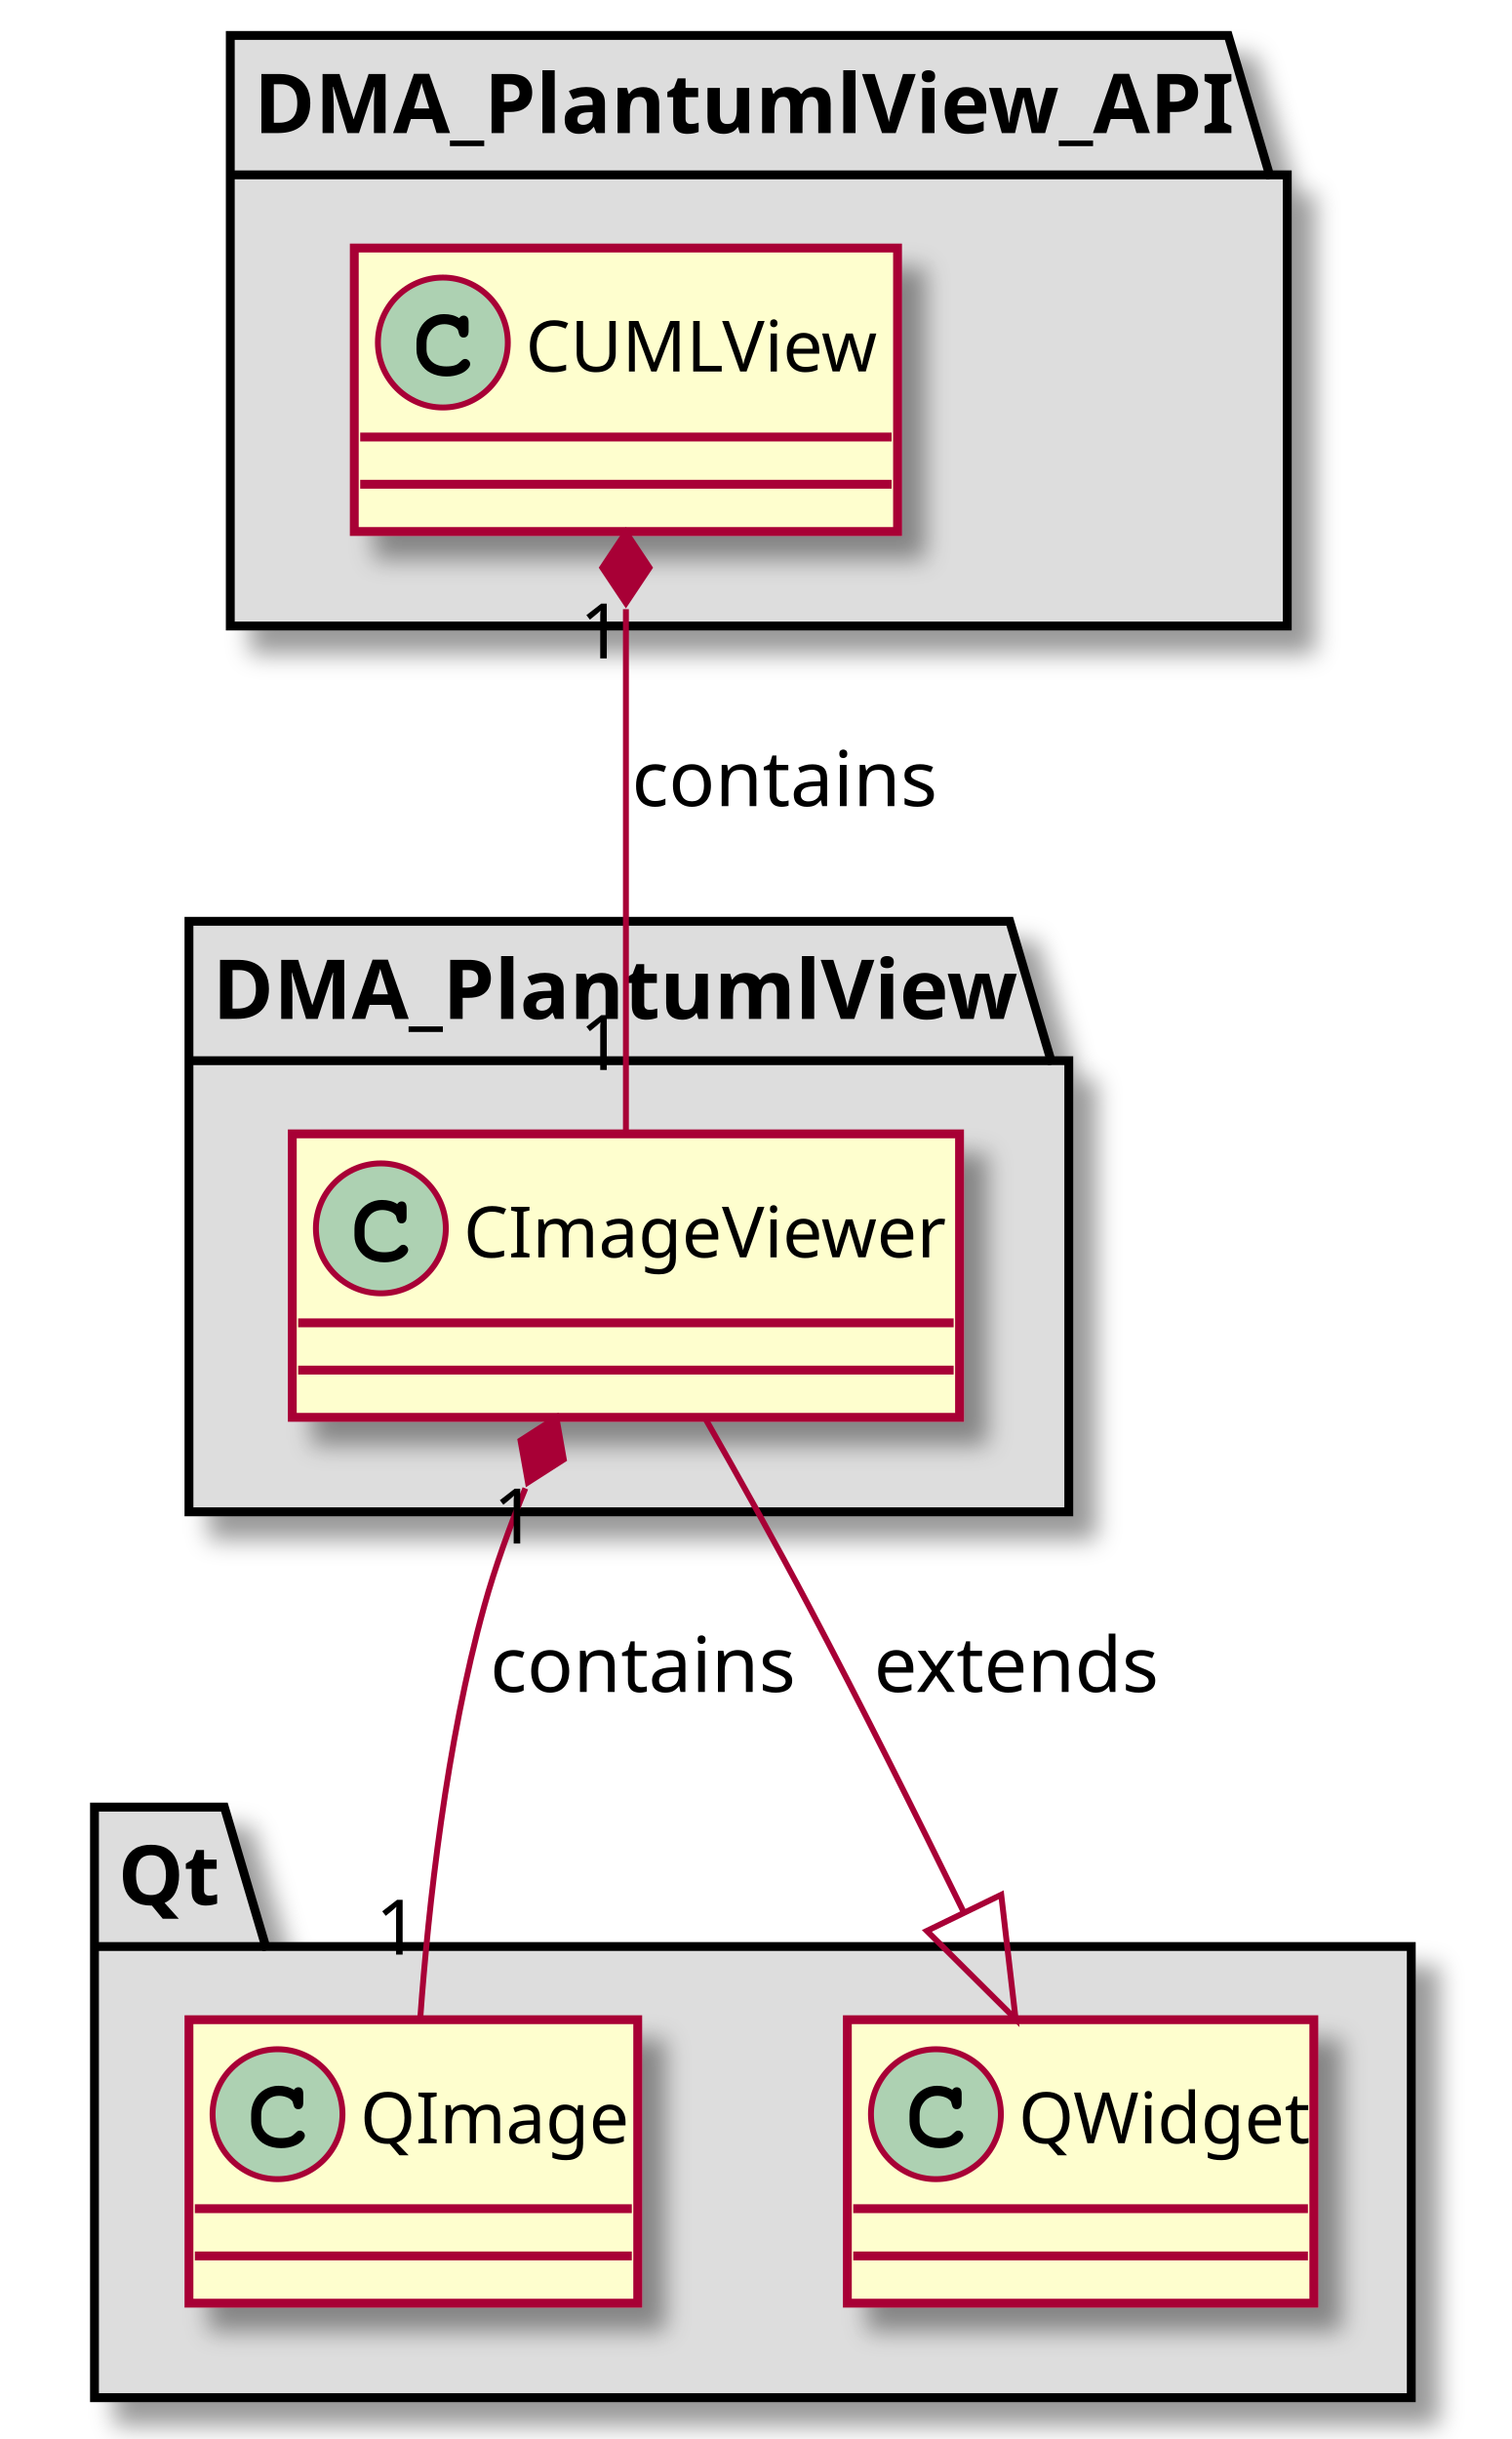
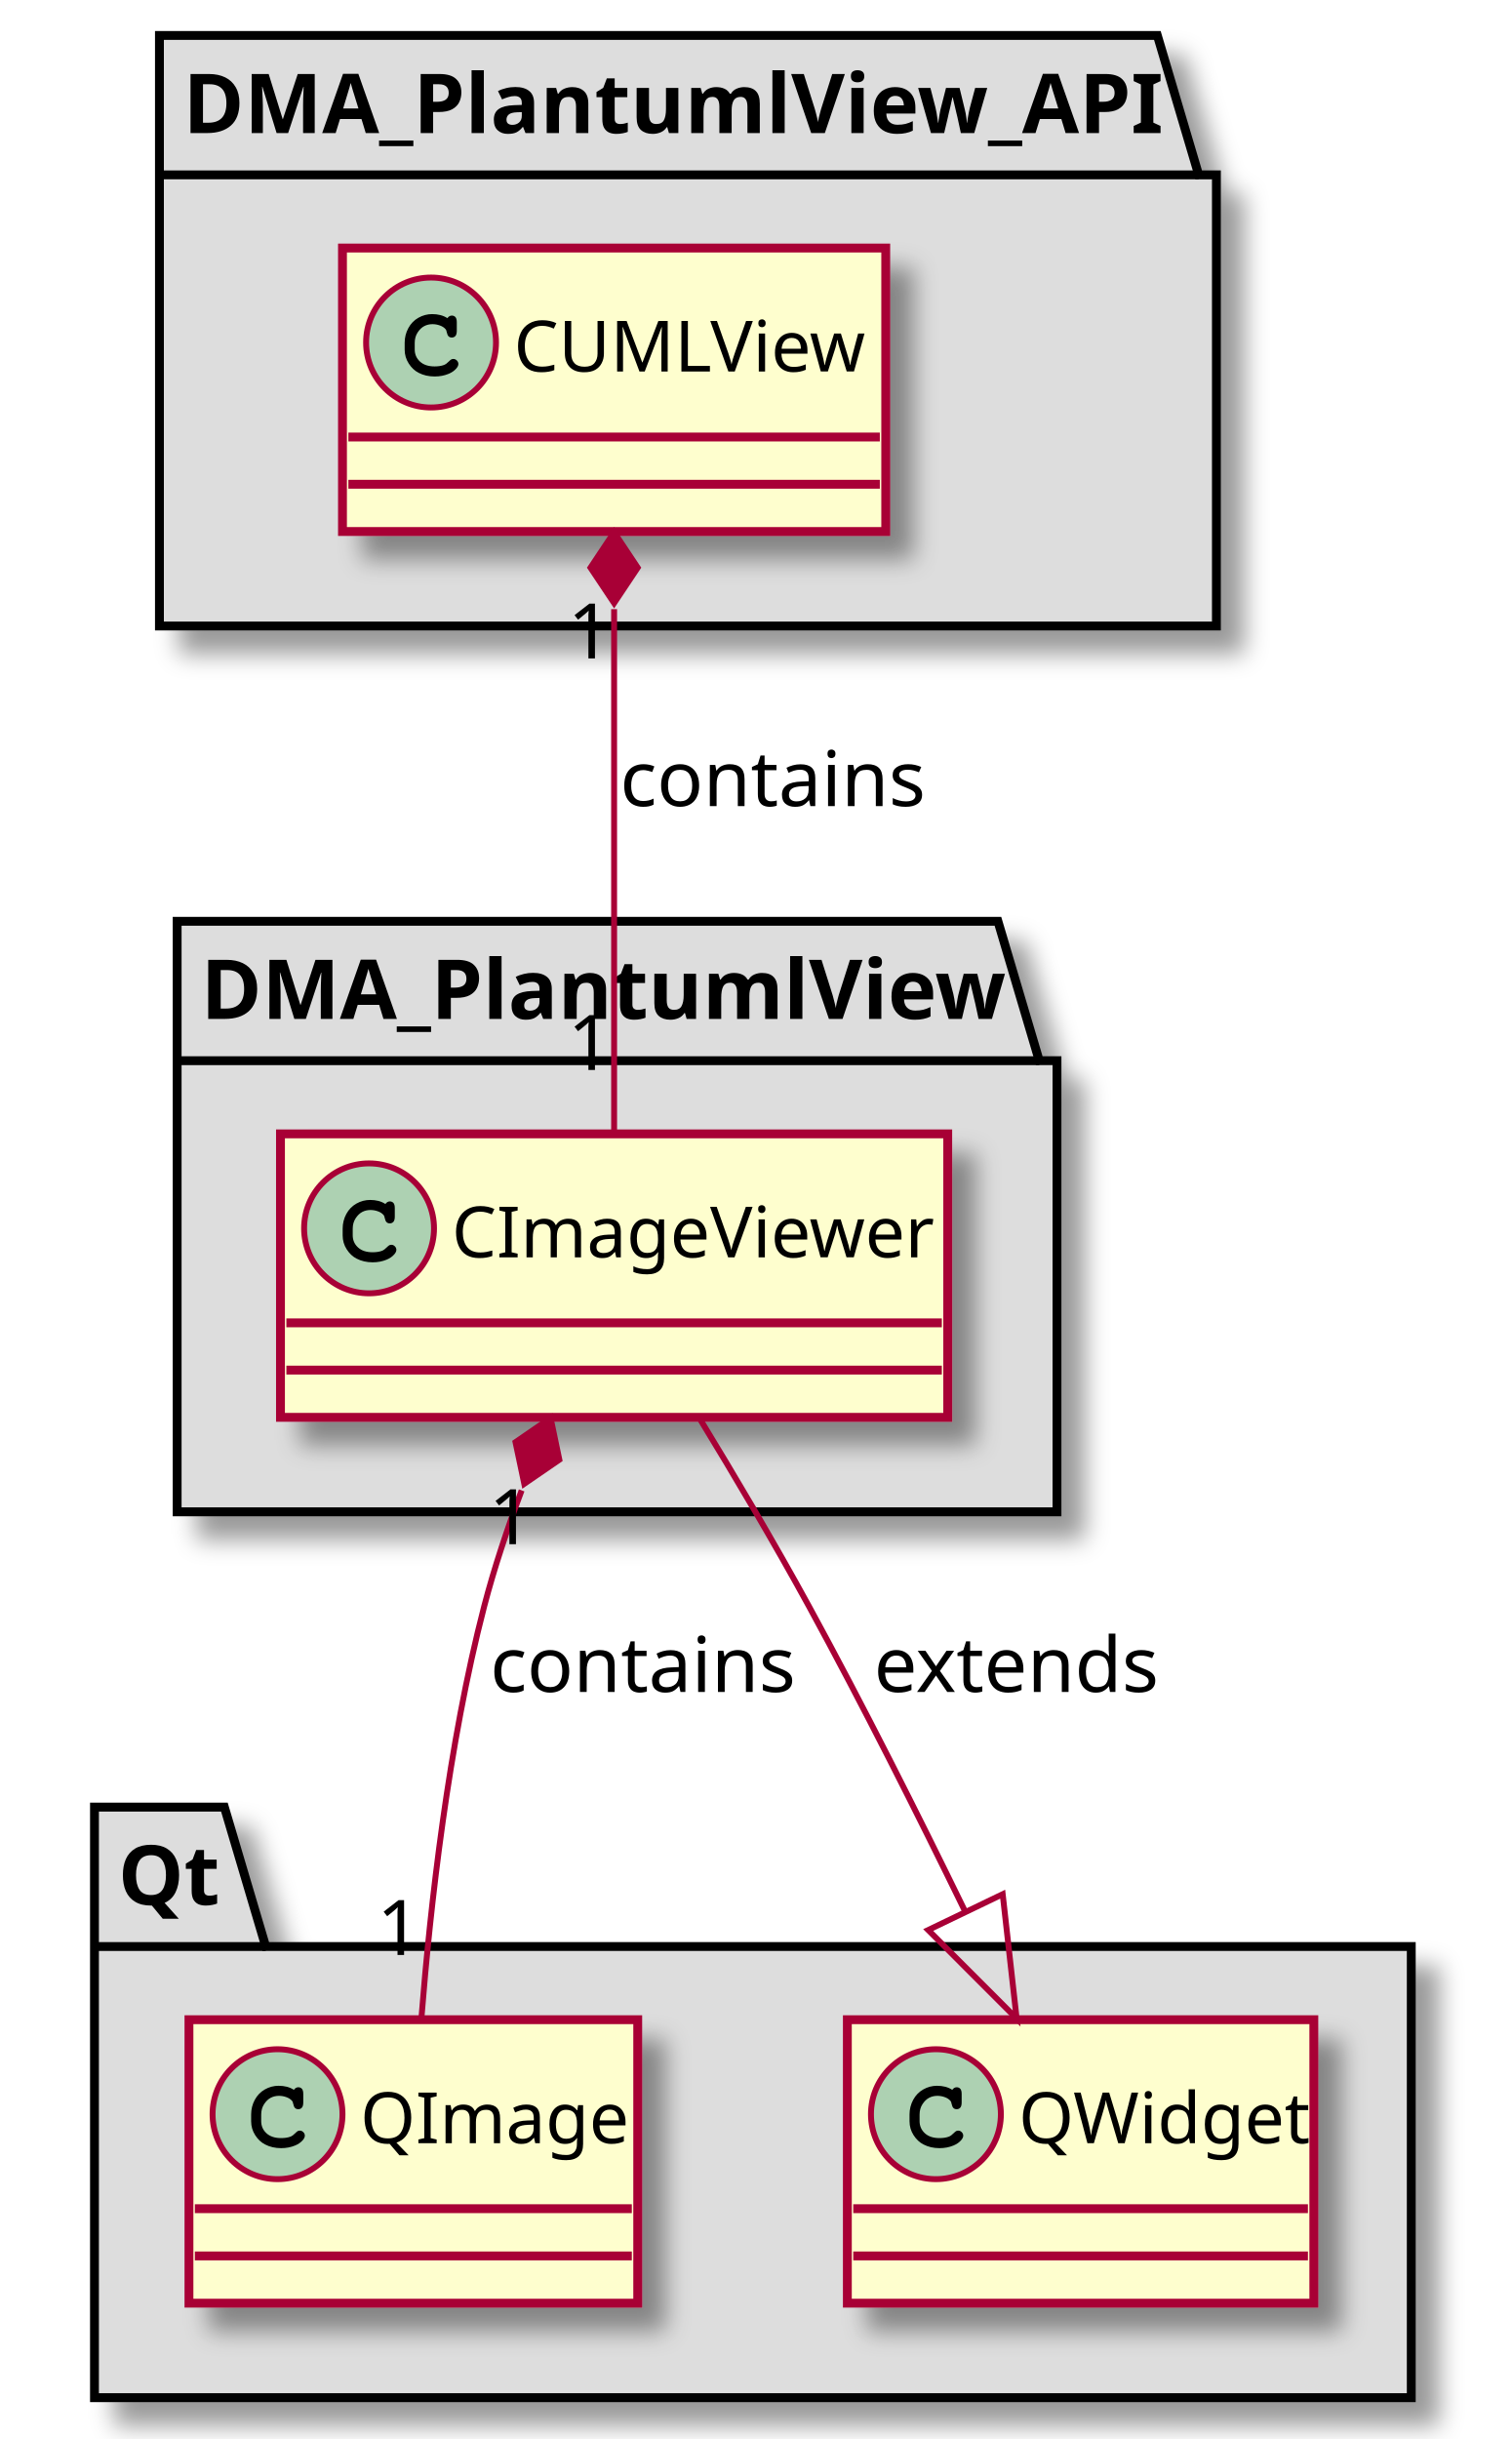
<svg xmlns="http://www.w3.org/2000/svg" contentScriptType="application/ecmascript" contentStyleType="text/css" height="413px" preserveAspectRatio="none" style="width:256px;height:413px;background:#FEFEFE;" version="1.1" viewBox="0 0 256 413" width="256px" zoomAndPan="magnify">
  <defs>
    <filter height="300%" id="fjcrxx82uuqu" width="300%" x="-1" y="-1">
      <feGaussianBlur result="blurOut" stdDeviation="2.0" />
      <feColorMatrix in="blurOut" result="blurOut2" type="matrix" values="0 0 0 0 0 0 0 0 0 0 0 0 0 0 0 0 0 0 .4 0" />
      <feOffset dx="4.0" dy="4.0" in="blurOut2" result="blurOut3" />
      <feBlend in="SourceGraphic" in2="blurOut3" mode="normal" />
    </filter>
  </defs>
  <g>
-     <polygon fill="#DDDDDD" filter="url(#fjcrxx82uuqu)" points="32,156,171,156,178,179.609,181,179.609,181,256,32,256,32,156" style="stroke:#000000;stroke-width:1.5;" />
-     <line style="stroke:#000000;stroke-width:1.5;" x1="32" x2="178" y1="179.609" y2="179.609" />
-     <text fill="#000000" font-family="sans-serif" font-size="14" font-weight="bold" lengthAdjust="spacingAndGlyphs" textLength="133" x="36" y="172.533">DMA_PlantumlView</text>
-     <polygon fill="#DDDDDD" filter="url(#fjcrxx82uuqu)" points="39,6,208,6,215,29.609,218,29.609,218,106,39,106,39,6" style="stroke:#000000;stroke-width:1.5;" />
-     <line style="stroke:#000000;stroke-width:1.5;" x1="39" x2="215" y1="29.609" y2="29.609" />
-     <text fill="#000000" font-family="sans-serif" font-size="14" font-weight="bold" lengthAdjust="spacingAndGlyphs" textLength="163" x="43" y="22.533">DMA_PlantumlView_API</text>
+     <polygon fill="#DDDDDD" filter="url(#fjcrxx82uuqu)" points="30,156,169,156,176,179.609,179,179.609,179,256,30,256,30,156" style="stroke:#000000;stroke-width:1.5;" />
+     <line style="stroke:#000000;stroke-width:1.5;" x1="30" x2="176" y1="179.609" y2="179.609" />
+     <text fill="#000000" font-family="sans-serif" font-size="14" font-weight="bold" lengthAdjust="spacingAndGlyphs" textLength="133" x="34" y="172.533">DMA_PlantumlView</text>
+     <polygon fill="#DDDDDD" filter="url(#fjcrxx82uuqu)" points="27,6,196,6,203,29.609,206,29.609,206,106,27,106,27,6" style="stroke:#000000;stroke-width:1.5;" />
+     <line style="stroke:#000000;stroke-width:1.5;" x1="27" x2="203" y1="29.609" y2="29.609" />
+     <text fill="#000000" font-family="sans-serif" font-size="14" font-weight="bold" lengthAdjust="spacingAndGlyphs" textLength="163" x="31" y="22.533">DMA_PlantumlView_API</text>
    <polygon fill="#DDDDDD" filter="url(#fjcrxx82uuqu)" points="16,306,38,306,45,329.609,239,329.609,239,406,16,406,16,306" style="stroke:#000000;stroke-width:1.5;" />
    <line style="stroke:#000000;stroke-width:1.5;" x1="16" x2="45" y1="329.609" y2="329.609" />
    <text fill="#000000" font-family="sans-serif" font-size="14" font-weight="bold" lengthAdjust="spacingAndGlyphs" textLength="16" x="20" y="322.533">Qt</text>
-     <rect codeLine="8" fill="#FEFECE" filter="url(#fjcrxx82uuqu)" height="48" id="CImageViewer" style="stroke:#A80036;stroke-width:1.5;" width="113" x="49.5" y="192" />
-     <ellipse cx="64.5" cy="208" fill="#ADD1B2" rx="11" ry="11" style="stroke:#A80036;stroke-width:1.0;" />
-     <path d="M67.266,203.875 Q67.422,203.656 67.609,203.547 Q67.797,203.438 68.016,203.438 Q68.391,203.438 68.625,203.695 Q68.859,203.953 68.859,204.562 L68.859,206.016 Q68.859,206.625 68.625,206.891 Q68.391,207.156 68.016,207.156 Q67.672,207.156 67.469,206.953 Q67.266,206.766 67.156,206.25 Q67.109,205.891 66.922,205.703 Q66.594,205.328 65.984,205.109 Q65.375,204.891 64.75,204.891 Q63.984,204.891 63.352,205.219 Q62.719,205.547 62.227,206.297 Q61.734,207.047 61.734,208.078 L61.734,209.172 Q61.734,210.406 62.625,211.227 Q63.516,212.047 65.109,212.047 Q66.047,212.047 66.703,211.797 Q67.094,211.641 67.516,211.203 Q67.781,210.938 67.93,210.859 Q68.078,210.781 68.281,210.781 Q68.609,210.781 68.867,211.039 Q69.125,211.297 69.125,211.641 Q69.125,211.984 68.781,212.391 Q68.281,212.969 67.484,213.297 Q66.406,213.75 65.109,213.75 Q63.594,213.75 62.391,213.125 Q61.406,212.625 60.719,211.555 Q60.031,210.484 60.031,209.203 L60.031,208.047 Q60.031,206.719 60.648,205.57 Q61.266,204.422 62.359,203.805 Q63.453,203.188 64.688,203.188 Q65.422,203.188 66.07,203.352 Q66.719,203.516 67.266,203.875 Z " fill="#000000" />
-     <text fill="#000000" font-family="sans-serif" font-size="12" lengthAdjust="spacingAndGlyphs" textLength="81" x="78.5" y="212.91">CImageViewer</text>
-     <line style="stroke:#A80036;stroke-width:1.5;" x1="50.5" x2="161.5" y1="224" y2="224" />
-     <line style="stroke:#A80036;stroke-width:1.5;" x1="50.5" x2="161.5" y1="232" y2="232" />
-     <rect codeLine="17" fill="#FEFECE" filter="url(#fjcrxx82uuqu)" height="48" id="CUMLView" style="stroke:#A80036;stroke-width:1.5;" width="92" x="60" y="42" />
-     <ellipse cx="75" cy="58" fill="#ADD1B2" rx="11" ry="11" style="stroke:#A80036;stroke-width:1.0;" />
-     <path d="M77.766,53.875 Q77.922,53.656 78.109,53.547 Q78.297,53.438 78.516,53.438 Q78.891,53.438 79.125,53.695 Q79.359,53.953 79.359,54.562 L79.359,56.016 Q79.359,56.625 79.125,56.891 Q78.891,57.156 78.516,57.156 Q78.172,57.156 77.969,56.953 Q77.766,56.766 77.656,56.25 Q77.609,55.891 77.422,55.703 Q77.094,55.328 76.484,55.109 Q75.875,54.891 75.25,54.891 Q74.484,54.891 73.852,55.219 Q73.219,55.547 72.727,56.297 Q72.234,57.047 72.234,58.078 L72.234,59.172 Q72.234,60.406 73.125,61.227 Q74.016,62.047 75.609,62.047 Q76.547,62.047 77.203,61.797 Q77.594,61.641 78.016,61.203 Q78.281,60.938 78.43,60.859 Q78.578,60.781 78.781,60.781 Q79.109,60.781 79.367,61.039 Q79.625,61.297 79.625,61.641 Q79.625,61.984 79.281,62.391 Q78.781,62.969 77.984,63.297 Q76.906,63.75 75.609,63.75 Q74.094,63.75 72.891,63.125 Q71.906,62.625 71.219,61.555 Q70.531,60.484 70.531,59.203 L70.531,58.047 Q70.531,56.719 71.148,55.57 Q71.766,54.422 72.859,53.805 Q73.953,53.188 75.188,53.188 Q75.922,53.188 76.57,53.352 Q77.219,53.516 77.766,53.875 Z " fill="#000000" />
-     <text fill="#000000" font-family="sans-serif" font-size="12" lengthAdjust="spacingAndGlyphs" textLength="60" x="89" y="62.91">CUMLView</text>
-     <line style="stroke:#A80036;stroke-width:1.5;" x1="61" x2="151" y1="74" y2="74" />
-     <line style="stroke:#A80036;stroke-width:1.5;" x1="61" x2="151" y1="82" y2="82" />
+     <rect codeLine="8" fill="#FEFECE" filter="url(#fjcrxx82uuqu)" height="48" id="CImageViewer" style="stroke:#A80036;stroke-width:1.5;" width="113" x="47.5" y="192" />
+     <ellipse cx="62.5" cy="208" fill="#ADD1B2" rx="11" ry="11" style="stroke:#A80036;stroke-width:1.0;" />
+     <path d="M65.266,203.875 Q65.422,203.656 65.609,203.547 Q65.797,203.438 66.016,203.438 Q66.391,203.438 66.625,203.695 Q66.859,203.953 66.859,204.562 L66.859,206.016 Q66.859,206.625 66.625,206.891 Q66.391,207.156 66.016,207.156 Q65.672,207.156 65.469,206.953 Q65.266,206.766 65.156,206.25 Q65.109,205.891 64.922,205.703 Q64.594,205.328 63.984,205.109 Q63.375,204.891 62.75,204.891 Q61.984,204.891 61.352,205.219 Q60.719,205.547 60.227,206.297 Q59.734,207.047 59.734,208.078 L59.734,209.172 Q59.734,210.406 60.625,211.227 Q61.516,212.047 63.109,212.047 Q64.047,212.047 64.703,211.797 Q65.094,211.641 65.516,211.203 Q65.781,210.938 65.93,210.859 Q66.078,210.781 66.281,210.781 Q66.609,210.781 66.867,211.039 Q67.125,211.297 67.125,211.641 Q67.125,211.984 66.781,212.391 Q66.281,212.969 65.484,213.297 Q64.406,213.75 63.109,213.75 Q61.594,213.75 60.391,213.125 Q59.406,212.625 58.719,211.555 Q58.031,210.484 58.031,209.203 L58.031,208.047 Q58.031,206.719 58.648,205.57 Q59.266,204.422 60.359,203.805 Q61.453,203.188 62.688,203.188 Q63.422,203.188 64.07,203.352 Q64.719,203.516 65.266,203.875 Z " fill="#000000" />
+     <text fill="#000000" font-family="sans-serif" font-size="12" lengthAdjust="spacingAndGlyphs" textLength="81" x="76.5" y="212.91">CImageViewer</text>
+     <line style="stroke:#A80036;stroke-width:1.5;" x1="48.5" x2="159.5" y1="224" y2="224" />
+     <line style="stroke:#A80036;stroke-width:1.5;" x1="48.5" x2="159.5" y1="232" y2="232" />
+     <rect codeLine="17" fill="#FEFECE" filter="url(#fjcrxx82uuqu)" height="48" id="CUMLView" style="stroke:#A80036;stroke-width:1.5;" width="92" x="58" y="42" />
+     <ellipse cx="73" cy="58" fill="#ADD1B2" rx="11" ry="11" style="stroke:#A80036;stroke-width:1.0;" />
+     <path d="M75.766,53.875 Q75.922,53.656 76.109,53.547 Q76.297,53.438 76.516,53.438 Q76.891,53.438 77.125,53.695 Q77.359,53.953 77.359,54.562 L77.359,56.016 Q77.359,56.625 77.125,56.891 Q76.891,57.156 76.516,57.156 Q76.172,57.156 75.969,56.953 Q75.766,56.766 75.656,56.25 Q75.609,55.891 75.422,55.703 Q75.094,55.328 74.484,55.109 Q73.875,54.891 73.25,54.891 Q72.484,54.891 71.852,55.219 Q71.219,55.547 70.727,56.297 Q70.234,57.047 70.234,58.078 L70.234,59.172 Q70.234,60.406 71.125,61.227 Q72.016,62.047 73.609,62.047 Q74.547,62.047 75.203,61.797 Q75.594,61.641 76.016,61.203 Q76.281,60.938 76.43,60.859 Q76.578,60.781 76.781,60.781 Q77.109,60.781 77.367,61.039 Q77.625,61.297 77.625,61.641 Q77.625,61.984 77.281,62.391 Q76.781,62.969 75.984,63.297 Q74.906,63.75 73.609,63.75 Q72.094,63.75 70.891,63.125 Q69.906,62.625 69.219,61.555 Q68.531,60.484 68.531,59.203 L68.531,58.047 Q68.531,56.719 69.148,55.57 Q69.766,54.422 70.859,53.805 Q71.953,53.188 73.188,53.188 Q73.922,53.188 74.57,53.352 Q75.219,53.516 75.766,53.875 Z " fill="#000000" />
+     <text fill="#000000" font-family="sans-serif" font-size="12" lengthAdjust="spacingAndGlyphs" textLength="60" x="87" y="62.91">CUMLView</text>
+     <line style="stroke:#A80036;stroke-width:1.5;" x1="59" x2="149" y1="74" y2="74" />
+     <line style="stroke:#A80036;stroke-width:1.5;" x1="59" x2="149" y1="82" y2="82" />
    <rect codeLine="26" fill="#FEFECE" filter="url(#fjcrxx82uuqu)" height="48" id="QImage" style="stroke:#A80036;stroke-width:1.5;" width="76" x="32" y="342" />
    <ellipse cx="47" cy="358" fill="#ADD1B2" rx="11" ry="11" style="stroke:#A80036;stroke-width:1.0;" />
    <path d="M49.766,353.875 Q49.922,353.656 50.109,353.547 Q50.297,353.438 50.516,353.438 Q50.891,353.438 51.125,353.695 Q51.359,353.953 51.359,354.562 L51.359,356.016 Q51.359,356.625 51.125,356.891 Q50.891,357.156 50.516,357.156 Q50.172,357.156 49.969,356.953 Q49.766,356.766 49.656,356.25 Q49.609,355.891 49.422,355.703 Q49.094,355.328 48.484,355.109 Q47.875,354.891 47.25,354.891 Q46.484,354.891 45.852,355.219 Q45.219,355.547 44.727,356.297 Q44.234,357.047 44.234,358.078 L44.234,359.172 Q44.234,360.406 45.125,361.227 Q46.016,362.047 47.609,362.047 Q48.547,362.047 49.203,361.797 Q49.594,361.641 50.016,361.203 Q50.281,360.938 50.43,360.859 Q50.578,360.781 50.781,360.781 Q51.109,360.781 51.367,361.039 Q51.625,361.297 51.625,361.641 Q51.625,361.984 51.281,362.391 Q50.781,362.969 49.984,363.297 Q48.906,363.75 47.609,363.75 Q46.094,363.75 44.891,363.125 Q43.906,362.625 43.219,361.555 Q42.531,360.484 42.531,359.203 L42.531,358.047 Q42.531,356.719 43.148,355.57 Q43.766,354.422 44.859,353.805 Q45.953,353.188 47.188,353.188 Q47.922,353.188 48.57,353.352 Q49.219,353.516 49.766,353.875 Z " fill="#000000" />
    <text fill="#000000" font-family="sans-serif" font-size="12" lengthAdjust="spacingAndGlyphs" textLength="44" x="61" y="362.91">QImage</text>
    <line style="stroke:#A80036;stroke-width:1.5;" x1="33" x2="107" y1="374" y2="374" />
    <line style="stroke:#A80036;stroke-width:1.5;" x1="33" x2="107" y1="382" y2="382" />
    <rect codeLine="30" fill="#FEFECE" filter="url(#fjcrxx82uuqu)" height="48" id="QWidget" style="stroke:#A80036;stroke-width:1.5;" width="79" x="143.5" y="342" />
    <ellipse cx="158.5" cy="358" fill="#ADD1B2" rx="11" ry="11" style="stroke:#A80036;stroke-width:1.0;" />
    <path d="M161.266,353.875 Q161.422,353.656 161.609,353.547 Q161.797,353.438 162.016,353.438 Q162.391,353.438 162.625,353.695 Q162.859,353.953 162.859,354.562 L162.859,356.016 Q162.859,356.625 162.625,356.891 Q162.391,357.156 162.016,357.156 Q161.672,357.156 161.469,356.953 Q161.266,356.766 161.156,356.25 Q161.109,355.891 160.922,355.703 Q160.594,355.328 159.984,355.109 Q159.375,354.891 158.75,354.891 Q157.984,354.891 157.352,355.219 Q156.719,355.547 156.227,356.297 Q155.734,357.047 155.734,358.078 L155.734,359.172 Q155.734,360.406 156.625,361.227 Q157.516,362.047 159.109,362.047 Q160.047,362.047 160.703,361.797 Q161.094,361.641 161.516,361.203 Q161.781,360.938 161.93,360.859 Q162.078,360.781 162.281,360.781 Q162.609,360.781 162.867,361.039 Q163.125,361.297 163.125,361.641 Q163.125,361.984 162.781,362.391 Q162.281,362.969 161.484,363.297 Q160.406,363.75 159.109,363.75 Q157.594,363.75 156.391,363.125 Q155.406,362.625 154.719,361.555 Q154.031,360.484 154.031,359.203 L154.031,358.047 Q154.031,356.719 154.648,355.57 Q155.266,354.422 156.359,353.805 Q157.453,353.188 158.688,353.188 Q159.422,353.188 160.07,353.352 Q160.719,353.516 161.266,353.875 Z " fill="#000000" />
    <text fill="#000000" font-family="sans-serif" font-size="12" lengthAdjust="spacingAndGlyphs" textLength="47" x="172.5" y="362.91">QWidget</text>
    <line style="stroke:#A80036;stroke-width:1.5;" x1="144.5" x2="221.5" y1="374" y2="374" />
    <line style="stroke:#A80036;stroke-width:1.5;" x1="144.5" x2="221.5" y1="382" y2="382" />
-     <path codeLine="37" d="M163.143,323.655 C155.205,307.448 145.858,288.756 137,272 C131.416,261.438 124.968,249.899 119.403,240.13 " fill="none" id="QWidget-backto-CImageViewer" style="stroke:#A80036;stroke-width:1.0;" />
-     <polygon fill="none" points="169.56,320.845,171.999,341.894,156.966,326.96,169.56,320.845" style="stroke:#A80036;stroke-width:1.0;" />
+     <path codeLine="37" d="M163.379,323.528 C155.472,307.305 146.085,288.634 137,272 C131.182,261.347 124.336,249.795 118.392,240.041 " fill="none" id="QWidget-backto-CImageViewer" style="stroke:#A80036;stroke-width:1.0;" />
+     <polygon fill="none" points="169.808,320.745,172.17,341.802,157.192,326.814,169.808,320.745" style="stroke:#A80036;stroke-width:1.0;" />
    <text fill="#000000" font-family="sans-serif" font-size="13" lengthAdjust="spacingAndGlyphs" textLength="46" x="148" y="286.495">extends</text>
-     <path codeLine="40" d="M88.97,252.022 C86.302,258.546 83.828,265.392 82,272 C75.576,295.222 72.569,322.677 71.175,341.709 " fill="none" id="CImageViewer-backto-QImage" style="stroke:#A80036;stroke-width:1.0;" />
-     <polygon fill="#A80036" points="94.218,240.019,88.15,243.914,89.412,251.014,95.48,247.119,94.218,240.019" style="stroke:#A80036;stroke-width:1.0;" />
+     <path codeLine="40" d="M88.341,252.369 C85.927,258.807 83.682,265.534 82,272 C75.936,295.318 72.873,322.758 71.367,341.76 " fill="none" id="CImageViewer-backto-QImage" style="stroke:#A80036;stroke-width:1.0;" />
+     <polygon fill="#A80036" points="93.246,240.115,87.302,244.199,88.786,251.256,94.729,247.172,93.246,240.115" style="stroke:#A80036;stroke-width:1.0;" />
    <text fill="#000000" font-family="sans-serif" font-size="13" lengthAdjust="spacingAndGlyphs" textLength="49" x="83" y="286.495">contains</text>
-     <text fill="#000000" font-family="sans-serif" font-size="13" lengthAdjust="spacingAndGlyphs" textLength="7" x="83.493" y="261.362">1</text>
-     <text fill="#000000" font-family="sans-serif" font-size="13" lengthAdjust="spacingAndGlyphs" textLength="7" x="63.58" y="330.974">1</text>
-     <path codeLine="41" d="M106,103.15 C106,130.682 106,167.78 106,191.549 " fill="none" id="CUMLView-backto-CImageViewer" style="stroke:#A80036;stroke-width:1.0;" />
-     <polygon fill="#A80036" points="106,90.125,102,96.125,106,102.125,110,96.125,106,90.125" style="stroke:#A80036;stroke-width:1.0;" />
-     <text fill="#000000" font-family="sans-serif" font-size="13" lengthAdjust="spacingAndGlyphs" textLength="49" x="107" y="136.495">contains</text>
-     <text fill="#000000" font-family="sans-serif" font-size="13" lengthAdjust="spacingAndGlyphs" textLength="7" x="98.147" y="111.493">1</text>
-     <text fill="#000000" font-family="sans-serif" font-size="13" lengthAdjust="spacingAndGlyphs" textLength="7" x="98.147" y="181.177">1</text>
+     <text fill="#000000" font-family="sans-serif" font-size="13" lengthAdjust="spacingAndGlyphs" textLength="7" x="82.771" y="261.481">1</text>
+     <text fill="#000000" font-family="sans-serif" font-size="13" lengthAdjust="spacingAndGlyphs" textLength="7" x="63.821" y="331.039">1</text>
+     <path codeLine="41" d="M104,103.15 C104,130.682 104,167.78 104,191.549 " fill="none" id="CUMLView-backto-CImageViewer" style="stroke:#A80036;stroke-width:1.0;" />
+     <polygon fill="#A80036" points="104,90.125,100,96.125,104,102.125,108,96.125,104,90.125" style="stroke:#A80036;stroke-width:1.0;" />
+     <text fill="#000000" font-family="sans-serif" font-size="13" lengthAdjust="spacingAndGlyphs" textLength="49" x="105" y="136.495">contains</text>
+     <text fill="#000000" font-family="sans-serif" font-size="13" lengthAdjust="spacingAndGlyphs" textLength="7" x="96.147" y="111.493">1</text>
+     <text fill="#000000" font-family="sans-serif" font-size="13" lengthAdjust="spacingAndGlyphs" textLength="7" x="96.147" y="181.177">1</text>
  </g>
</svg>
